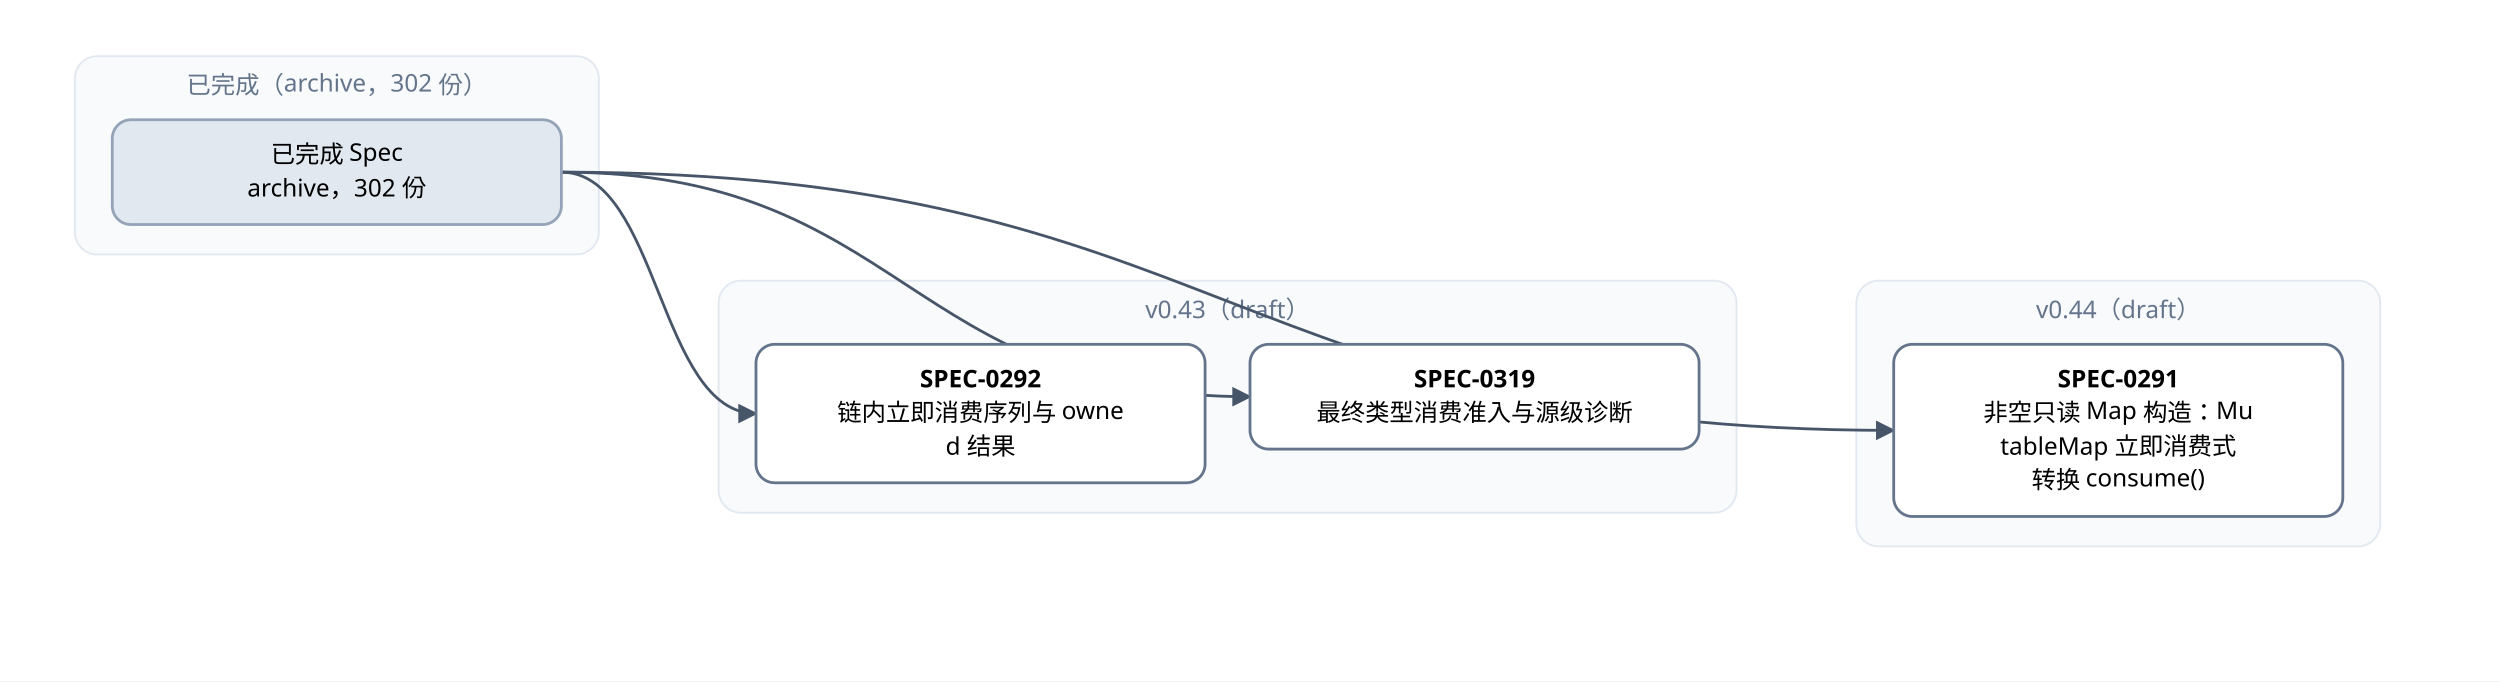
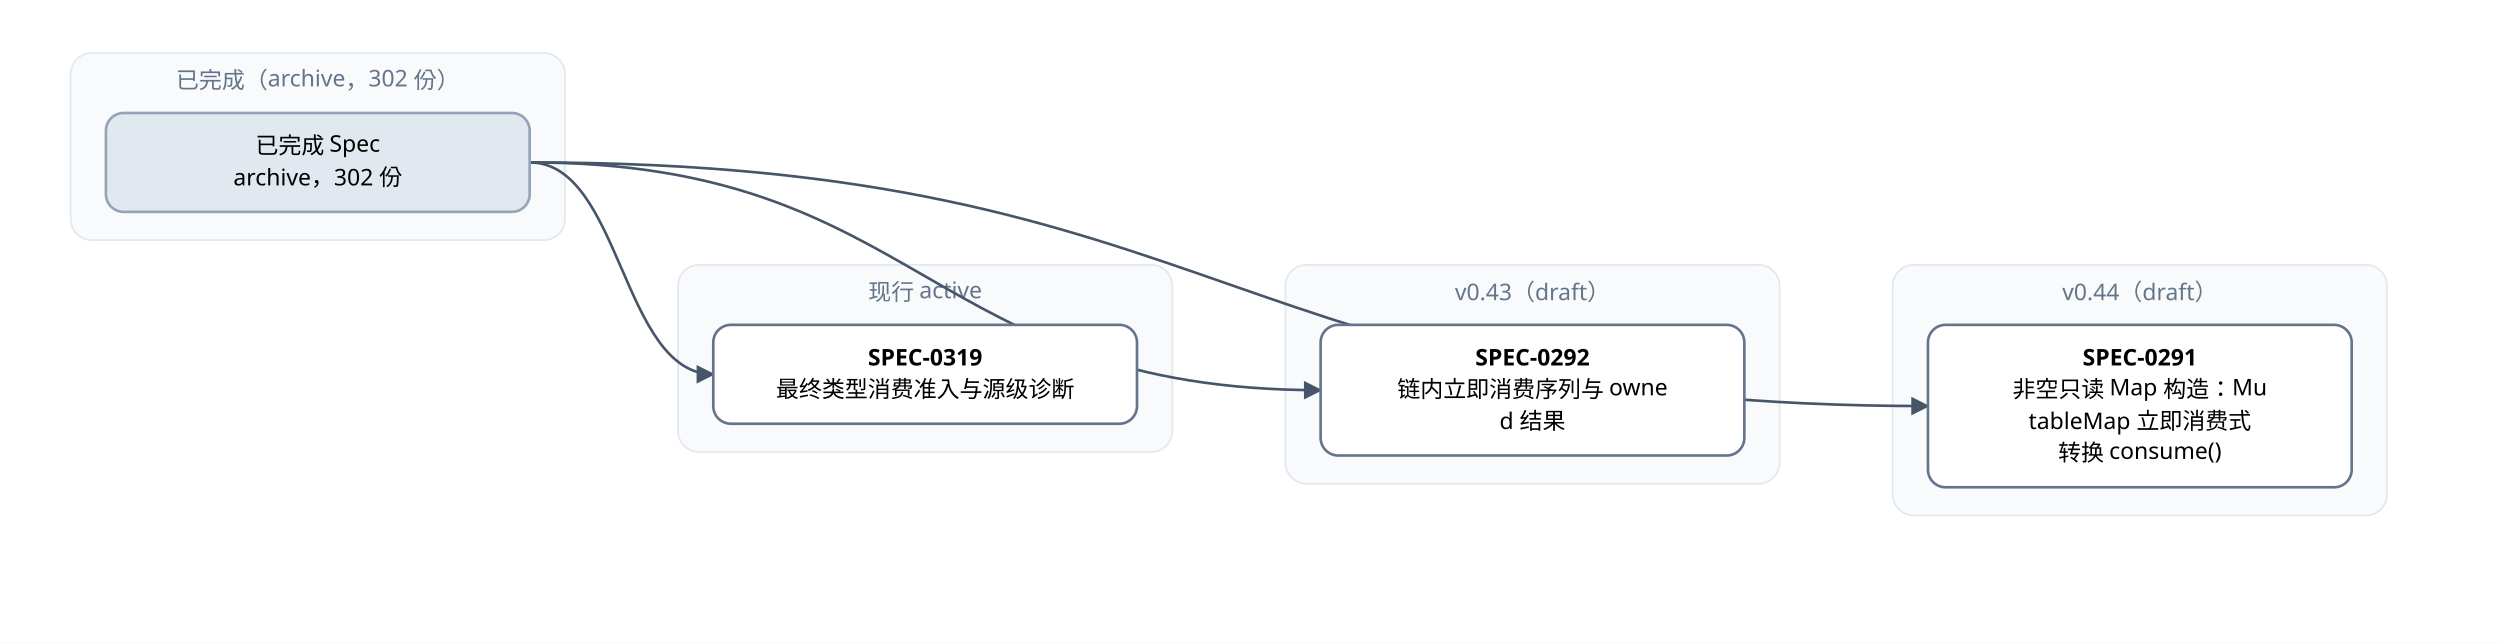
- <svg xmlns="http://www.w3.org/2000/svg" width="1336" height="364" viewBox="0 0 1336 364" font-family="PingFang SC, Microsoft YaHei, sans-serif">
+ <svg xmlns="http://www.w3.org/2000/svg" width="1416" height="364" viewBox="0 0 1416 364" font-family="PingFang SC, Microsoft YaHei, sans-serif">
  <defs>
    <marker id="arrow" viewBox="0 0 10 10" refX="9" refY="5" markerWidth="7" markerHeight="7" orient="auto-start-reverse">
      <path d="M0,0 L10,5 L0,10 z" fill="#475569" />
    </marker>
  </defs>
-   <rect width="1336" height="364" fill="#ffffff" />
+   <rect width="1416" height="364" fill="#ffffff" />
  <rect x="40" y="30" width="280" height="106" rx="12" fill="#f8fafc" stroke="#e2e8f0" />
  <text x="180" y="50" text-anchor="middle" font-size="13" fill="#64748b">已完成（archive，302 份）</text>
-   <rect x="384" y="150" width="544" height="124" rx="12" fill="#f8fafc" stroke="#e2e8f0" />
-   <text x="656" y="170" text-anchor="middle" font-size="13" fill="#64748b">v0.43（draft）</text>
-   <rect x="992" y="150" width="280" height="142" rx="12" fill="#f8fafc" stroke="#e2e8f0" />
-   <text x="1132" y="170" text-anchor="middle" font-size="13" fill="#64748b">v0.44（draft）</text>
-   <path d="M 300 92 C 656 92, 656 230, 1012 230" fill="none" stroke="#475569" stroke-width="1.5" marker-end="url(#arrow)" />
-   <path d="M 300 92 C 352 92, 352 221, 404 221" fill="none" stroke="#475569" stroke-width="1.5" marker-end="url(#arrow)" />
-   <path d="M 300 92 C 484 92, 484 212, 668 212" fill="none" stroke="#475569" stroke-width="1.5" marker-end="url(#arrow)" />
-   <rect x="1012" y="184" width="240" height="92" rx="10" fill="#ffffff" stroke="#64748b" stroke-width="1.5" />
-   <text x="1132" y="207" text-anchor="middle" font-size="13" font-weight="600">SPEC-0291</text>
-   <text x="1132" y="225" text-anchor="middle" font-size="13">非空只读 Map 构造：Mu</text>
-   <text x="1132" y="243" text-anchor="middle" font-size="13">tableMap 立即消费式</text>
-   <text x="1132" y="261" text-anchor="middle" font-size="13">转换 consume()</text>
-   <rect x="404" y="184" width="240" height="74" rx="10" fill="#ffffff" stroke="#64748b" stroke-width="1.5" />
-   <text x="524" y="207" text-anchor="middle" font-size="13" font-weight="600">SPEC-0292</text>
-   <text x="524" y="225" text-anchor="middle" font-size="13">链内立即消费序列与 owne</text>
-   <text x="524" y="243" text-anchor="middle" font-size="13">d 结果</text>
-   <rect x="668" y="184" width="240" height="56" rx="10" fill="#ffffff" stroke="#64748b" stroke-width="1.5" />
-   <text x="788" y="207" text-anchor="middle" font-size="13" font-weight="600">SPEC-0319</text>
-   <text x="788" y="225" text-anchor="middle" font-size="13">最终类型消费准入与源级诊断</text>
+   <rect x="384" y="150" width="280" height="106" rx="12" fill="#f8fafc" stroke="#e2e8f0" />
+   <text x="524" y="170" text-anchor="middle" font-size="13" fill="#64748b">现行 active</text>
+   <rect x="728" y="150" width="280" height="124" rx="12" fill="#f8fafc" stroke="#e2e8f0" />
+   <text x="868" y="170" text-anchor="middle" font-size="13" fill="#64748b">v0.43（draft）</text>
+   <rect x="1072" y="150" width="280" height="142" rx="12" fill="#f8fafc" stroke="#e2e8f0" />
+   <text x="1212" y="170" text-anchor="middle" font-size="13" fill="#64748b">v0.44（draft）</text>
+   <path d="M 300 92 C 696 92, 696 230, 1092 230" fill="none" stroke="#475569" stroke-width="1.5" marker-end="url(#arrow)" />
+   <path d="M 300 92 C 524 92, 524 221, 748 221" fill="none" stroke="#475569" stroke-width="1.5" marker-end="url(#arrow)" />
+   <path d="M 300 92 C 352 92, 352 212, 404 212" fill="none" stroke="#475569" stroke-width="1.5" marker-end="url(#arrow)" />
+   <rect x="1092" y="184" width="240" height="92" rx="10" fill="#ffffff" stroke="#64748b" stroke-width="1.5" />
+   <text x="1212" y="207" text-anchor="middle" font-size="13" font-weight="600">SPEC-0291</text>
+   <text x="1212" y="225" text-anchor="middle" font-size="13">非空只读 Map 构造：Mu</text>
+   <text x="1212" y="243" text-anchor="middle" font-size="13">tableMap 立即消费式</text>
+   <text x="1212" y="261" text-anchor="middle" font-size="13">转换 consume()</text>
+   <rect x="748" y="184" width="240" height="74" rx="10" fill="#ffffff" stroke="#64748b" stroke-width="1.5" />
+   <text x="868" y="207" text-anchor="middle" font-size="13" font-weight="600">SPEC-0292</text>
+   <text x="868" y="225" text-anchor="middle" font-size="13">链内立即消费序列与 owne</text>
+   <text x="868" y="243" text-anchor="middle" font-size="13">d 结果</text>
+   <rect x="404" y="184" width="240" height="56" rx="10" fill="#ffffff" stroke="#64748b" stroke-width="1.5" />
+   <text x="524" y="207" text-anchor="middle" font-size="13" font-weight="600">SPEC-0319</text>
+   <text x="524" y="225" text-anchor="middle" font-size="13">最终类型消费准入与源级诊断</text>
  <rect x="60" y="64" width="240" height="56" rx="10" fill="#e2e8f0" stroke="#94a3b8" stroke-width="1.5" />
  <text x="180" y="87" text-anchor="middle" font-size="13">已完成 Spec</text>
  <text x="180" y="105" text-anchor="middle" font-size="13">archive，302 份</text>
</svg>
